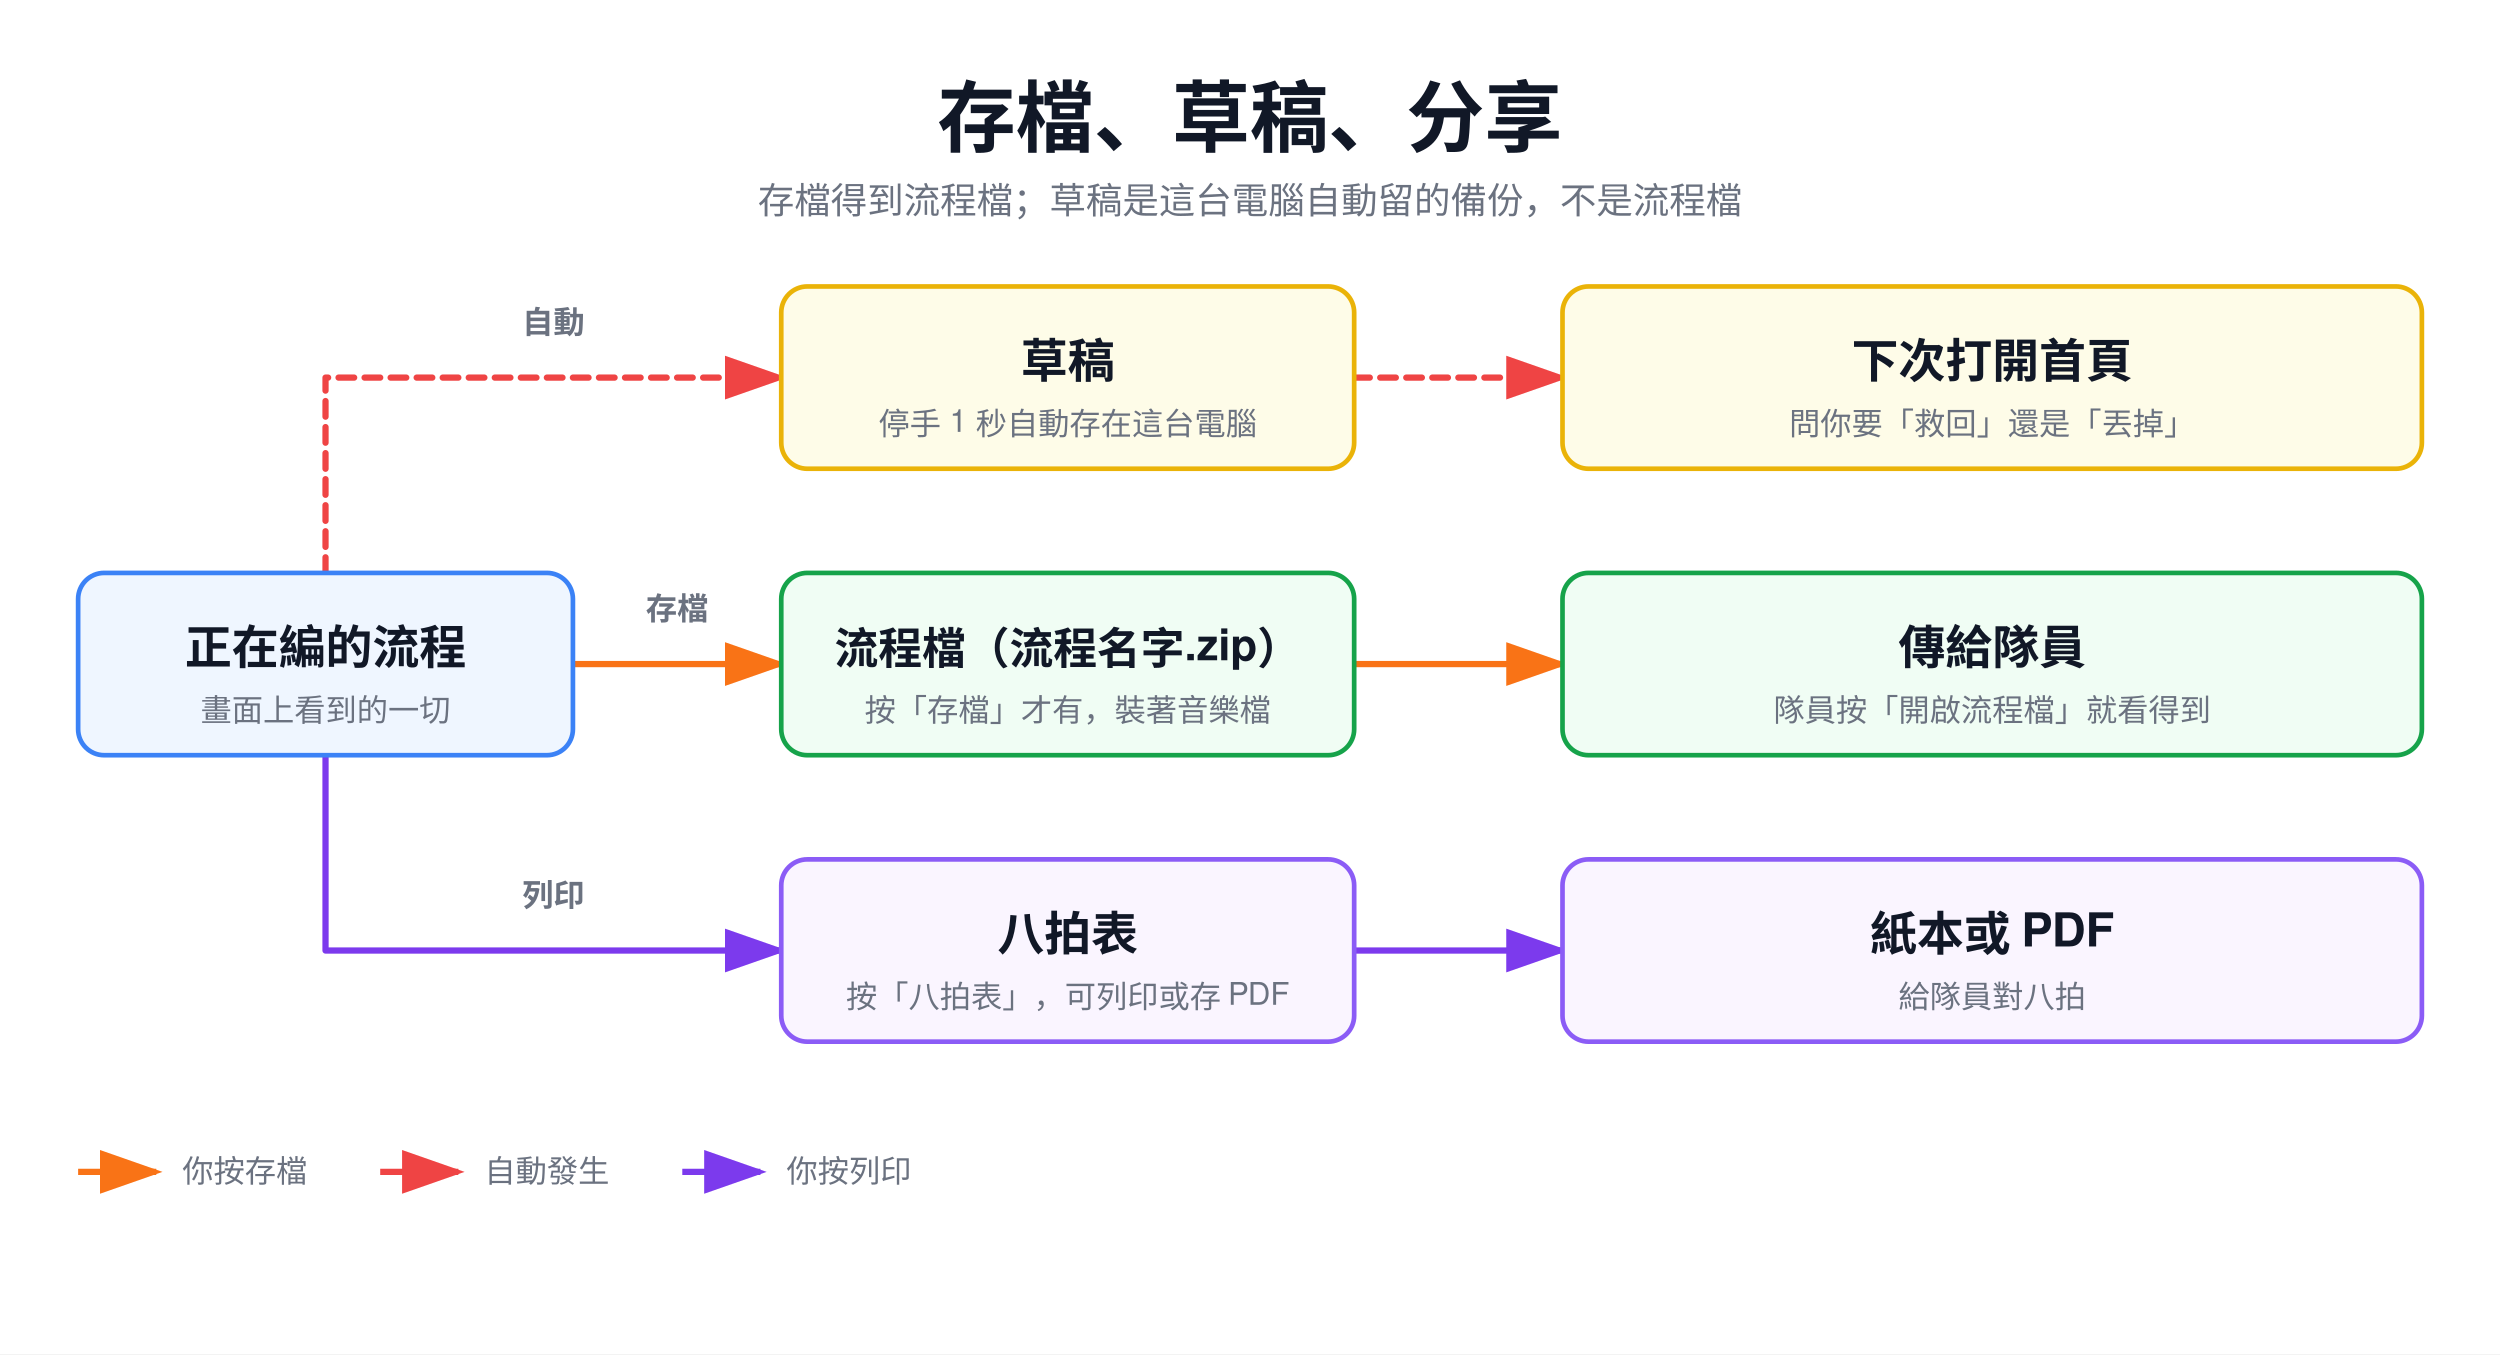
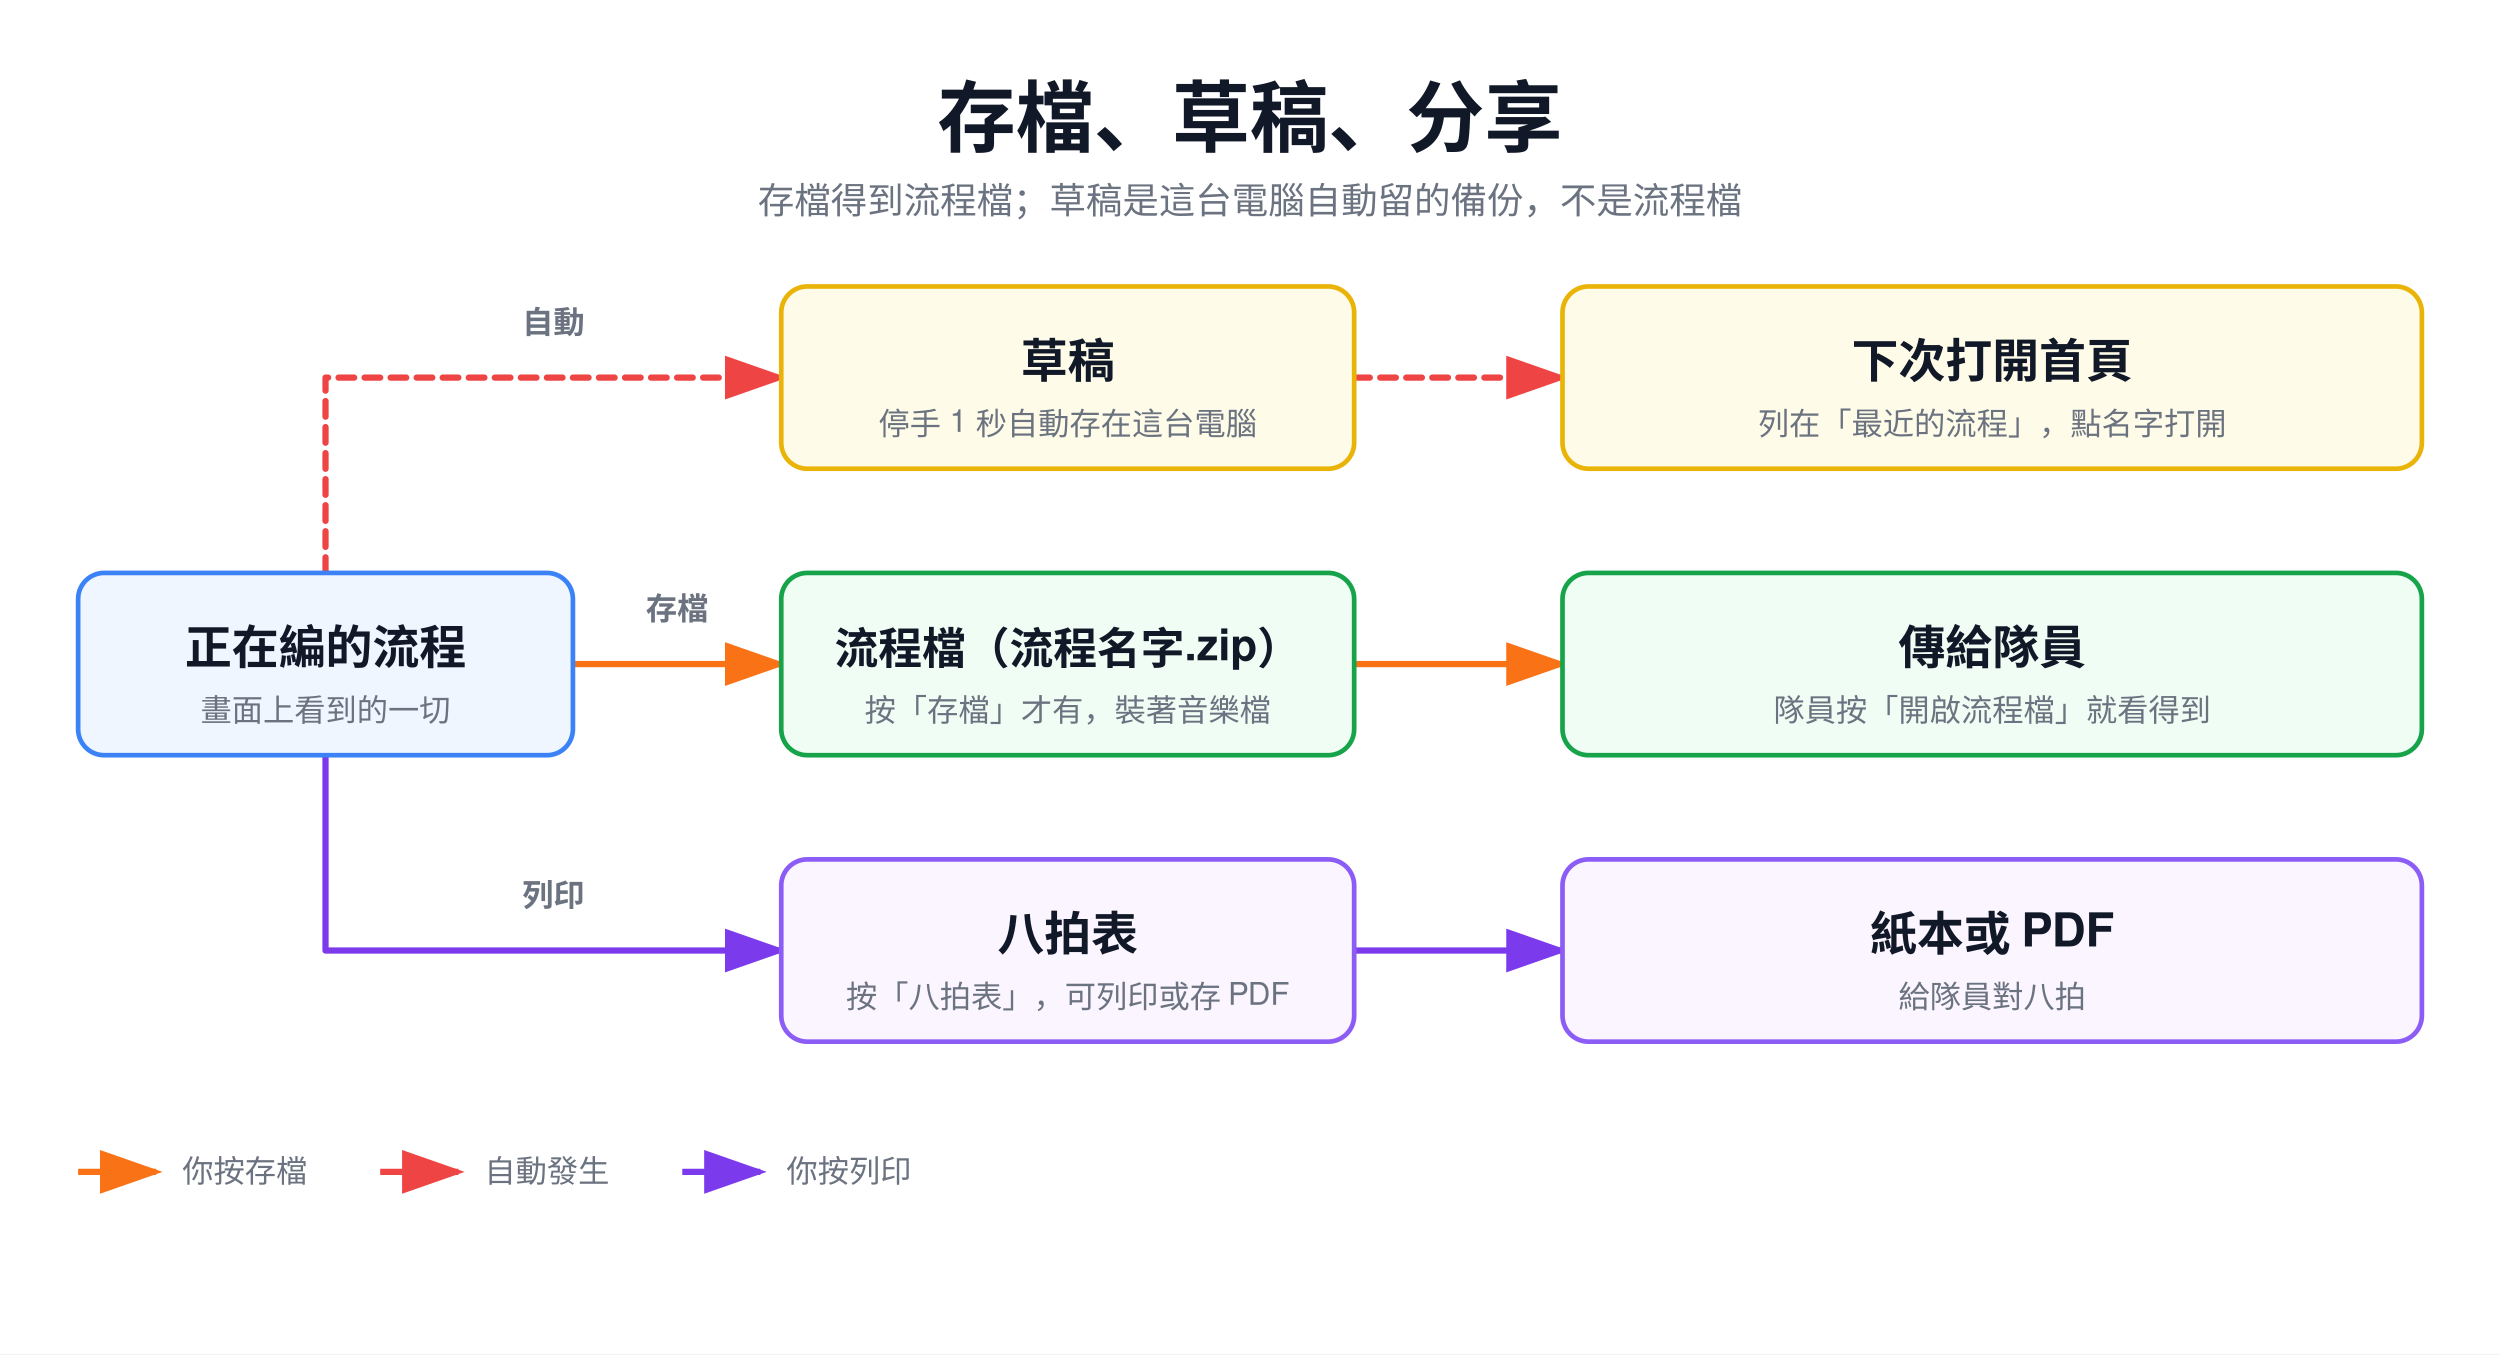
<svg xmlns="http://www.w3.org/2000/svg" viewBox="0 0 960 520" width="960" height="520" data-generator="fireworks-tech-graph" data-schema-version="1" data-text-metrics="heuristic-v1" data-style-id="1" data-visual-theme="Flat Icon" data-diagram-type="data-flow" data-motion-scene="" data-semantic-profile="generic" data-semantic-valid="true" data-quality-profile="standard" data-max-bends-per-edge="12" data-max-total-bends="100" data-max-route-stretch="5.0" data-max-bridged-crossings="8" data-min-node-gap="0.0" data-min-container-gutter="0.0" data-min-label-clearance="2.0" data-min-segment-length="0.0">
  <defs>
    <marker id="arrowA" markerWidth="10" markerHeight="7" refX="9" refY="3.5" orient="auto">
      <polygon points="0 0, 10 3.5, 0 7" fill="#7c3aed" />
    </marker>
    <marker id="arrowB" markerWidth="10" markerHeight="7" refX="9" refY="3.5" orient="auto">
      <polygon points="0 0, 10 3.5, 0 7" fill="#10b981" />
    </marker>
    <marker id="arrowC" markerWidth="10" markerHeight="7" refX="9" refY="3.5" orient="auto">
      <polygon points="0 0, 10 3.5, 0 7" fill="#2563eb" />
    </marker>
    <marker id="arrowE" markerWidth="10" markerHeight="7" refX="9" refY="3.5" orient="auto">
      <polygon points="0 0, 10 3.5, 0 7" fill="#f97316" />
    </marker>
    <marker id="arrowF" markerWidth="10" markerHeight="7" refX="9" refY="3.5" orient="auto">
      <polygon points="0 0, 10 3.5, 0 7" fill="#7c3aed" />
    </marker>
    <marker id="arrowG" markerWidth="10" markerHeight="7" refX="9" refY="3.5" orient="auto">
      <polygon points="0 0, 10 3.5, 0 7" fill="#ef4444" />
    </marker>
    <marker id="arrowH" markerWidth="10" markerHeight="7" refX="9" refY="3.5" orient="auto">
      <polygon points="0 0, 10 3.5, 0 7" fill="#6b7280" />
    </marker>
    <filter id="shadowSoft" x="-20%" y="-20%" width="140%" height="160%">
      <feDropShadow dx="0" dy="3" stdDeviation="6" flood-color="#0f172a" flood-opacity="0.12" />
    </filter>
    <filter id="shadowGlass" x="-20%" y="-20%" width="140%" height="160%">
      <feDropShadow dx="0" dy="10" stdDeviation="16" flood-color="#020617" flood-opacity="0.28" />
    </filter>
    <style>
    text { font-family: 'Helvetica Neue', Helvetica, Arial, 'PingFang SC', 'Noto Sans CJK SC', 'Microsoft YaHei', 'Microsoft JhengHei', 'SimHei', sans-serif; }
    .title { font-size: 30px; font-weight: 700; fill: #111827; }
    .subtitle { font-size: 14px; font-weight: 500; fill: #6b7280; }
    .section { font-size: 13px; font-weight: 700; fill: #2563eb; letter-spacing: 1.4px; }
    .section-sub { font-size: 12px; font-weight: 500; fill: #64748b; }
    .node-title { font-weight: 700; fill: #111827; }
    .node-sub { font-weight: 500; fill: #6b7280; }
    .node-type { font-size: 12px; font-weight: 700; fill: #64748b; letter-spacing: 0.08em; }
    .arrow-label { font-size: 12px; font-weight: 600; fill: #6b7280; }
    .legend { font-size: 12px; font-weight: 500; fill: #6b7280; }
    .footnote { font-size: 12px; font-weight: 500; fill: #64748b; }
    .metric-label { font-size: 8.5px; font-weight: 700; fill: #64748b; text-transform: uppercase; }
    .metric-value { font-size: 9.5px; font-weight: 700; fill: #111827; }
    </style>
  </defs>
  <rect data-graph-role="background" width="960.0" height="520.0" fill="#ffffff" />
  <text x="480.0" y="56" text-anchor="middle" class="title">存檔、草稿、分享</text>
  <text x="480.0" y="82" text-anchor="middle" class="subtitle">存檔得到流程檔；草稿是這台電腦自動留的備份，不是流程檔</text>
  <path id="e-d" data-graph-role="edge" data-edge-id="e-d" data-source="edit" data-target="draft" data-edge-kind="flow" data-topic-id="" data-flow="feedback" data-motion-role="" data-motion-stage="" data-motion-order="" data-protocol="" data-via="" data-critical-path-id="" data-critical-hop="" data-critical-hops="" data-critical="false" data-bends="1" data-route-stretch="1.0" data-bridges="" d="M 125,220 L 125,145 L 300,145" fill="none" stroke="#ef4444" stroke-width="2.4" stroke-linecap="round" stroke-linejoin="round" marker-end="url(#arrowG)" stroke-dasharray="6,4" />
  <path id="e-f" data-graph-role="edge" data-edge-id="e-f" data-source="edit" data-target="file" data-edge-kind="flow" data-topic-id="" data-flow="data" data-motion-role="" data-motion-stage="" data-motion-order="" data-protocol="" data-via="" data-critical-path-id="" data-critical-hop="" data-critical-hops="" data-critical="false" data-bends="0" data-route-stretch="1.0" data-bridges="" d="M 220,255 L 300,255" fill="none" stroke="#f97316" stroke-width="2.4" stroke-linecap="round" stroke-linejoin="round" marker-end="url(#arrowE)" />
  <path id="e-s" data-graph-role="edge" data-edge-id="e-s" data-source="edit" data-target="sheet" data-edge-kind="flow" data-topic-id="" data-flow="control" data-motion-role="" data-motion-stage="" data-motion-order="" data-protocol="" data-via="" data-critical-path-id="" data-critical-hop="" data-critical-hops="" data-critical="false" data-bends="1" data-route-stretch="1.0" data-bridges="" d="M 125,290 L 125,365 L 300,365" fill="none" stroke="#7c3aed" stroke-width="2.4" stroke-linecap="round" stroke-linejoin="round" marker-end="url(#arrowA)" />
  <path id="d-r" data-graph-role="edge" data-edge-id="d-r" data-source="draft" data-target="restore" data-edge-kind="flow" data-topic-id="" data-flow="feedback" data-motion-role="" data-motion-stage="" data-motion-order="" data-protocol="" data-via="" data-critical-path-id="" data-critical-hop="" data-critical-hops="" data-critical="false" data-bends="0" data-route-stretch="1.0" data-bridges="" d="M 520,145 L 600,145" fill="none" stroke="#ef4444" stroke-width="2.4" stroke-linecap="round" stroke-linejoin="round" marker-end="url(#arrowG)" stroke-dasharray="6,4" />
  <path id="f-m" data-graph-role="edge" data-edge-id="f-m" data-source="file" data-target="member" data-edge-kind="flow" data-topic-id="" data-flow="data" data-motion-role="" data-motion-stage="" data-motion-order="" data-protocol="" data-via="" data-critical-path-id="" data-critical-hop="" data-critical-hops="" data-critical="false" data-bends="0" data-route-stretch="1.0" data-bridges="" d="M 520,255 L 600,255" fill="none" stroke="#f97316" stroke-width="2.4" stroke-linecap="round" stroke-linejoin="round" marker-end="url(#arrowE)" />
  <path id="s-p" data-graph-role="edge" data-edge-id="s-p" data-source="sheet" data-target="paper" data-edge-kind="flow" data-topic-id="" data-flow="control" data-motion-role="" data-motion-stage="" data-motion-order="" data-protocol="" data-via="" data-critical-path-id="" data-critical-hop="" data-critical-hops="" data-critical="false" data-bends="0" data-route-stretch="1.0" data-bridges="" d="M 520,365 L 600,365" fill="none" stroke="#7c3aed" stroke-width="2.4" stroke-linecap="round" stroke-linejoin="round" marker-end="url(#arrowA)" />
  <g id="node-edit" data-graph-role="node" data-node-id="edit" data-semantic-role="rect" data-motion-role="" data-motion-stage="" data-motion-order="" data-parent="" data-deployment-id="" data-topic-id="" data-span-id="" data-station-order="" data-status="" data-start-ms="" data-duration-ms="" data-parent-span="" data-graph-bounds="30,220,220,290">
    <rect x="30.0" y="220.0" width="190.0" height="70.0" rx="10.0" fill="#eff6ff" stroke="#3b82f6" stroke-width="1.8" />
    <text data-text-role="title" data-full-text="正在編的流程" data-text-max-width="166.0" x="125.0" y="255.0" text-anchor="middle" class="node-title" font-size="18">正在編的流程</text>
    <text data-text-role="subtitle" data-full-text="畫面上看到的一切" data-text-max-width="166.0" x="125.0" y="277.0" text-anchor="middle" class="node-sub" font-size="12">畫面上看到的一切</text>
  </g>
  <g id="node-draft" data-graph-role="node" data-node-id="draft" data-semantic-role="rect" data-motion-role="" data-motion-stage="" data-motion-order="" data-parent="" data-deployment-id="" data-topic-id="" data-span-id="" data-station-order="" data-status="" data-start-ms="" data-duration-ms="" data-parent-span="" data-graph-bounds="300,110,520,180">
    <rect x="300.0" y="110.0" width="220.0" height="70.0" rx="10.0" fill="#fefce8" stroke="#eab308" stroke-width="1.8" />
    <text data-text-role="title" data-full-text="草稿" data-text-max-width="196.0" x="410.0" y="145.0" text-anchor="middle" class="node-title" font-size="18">草稿</text>
    <text data-text-role="subtitle" data-full-text="停手 1 秒自動存在這台電腦" data-text-max-width="196.0" x="410.0" y="167.0" text-anchor="middle" class="node-sub" font-size="12">停手 1 秒自動存在這台電腦</text>
  </g>
  <g id="node-file" data-graph-role="node" data-node-id="file" data-semantic-role="rect" data-motion-role="" data-motion-stage="" data-motion-order="" data-parent="" data-deployment-id="" data-topic-id="" data-span-id="" data-station-order="" data-status="" data-start-ms="" data-duration-ms="" data-parent-span="" data-graph-bounds="300,220,520,290">
    <rect x="300.0" y="220.0" width="220.0" height="70.0" rx="10.0" fill="#f0fdf4" stroke="#16a34a" stroke-width="1.8" />
    <text data-text-role="title" data-full-text="流程檔（流程名字.zip）" data-text-max-width="196.0" x="410.0" y="255.0" text-anchor="middle" class="node-title" font-size="16.8">流程檔（流程名字.zip）</text>
    <text data-text-role="subtitle" data-full-text="按「存檔」才有，裝著音樂檔" data-text-max-width="196.0" x="410.0" y="277.0" text-anchor="middle" class="node-sub" font-size="12">按「存檔」才有，裝著音樂檔</text>
  </g>
  <g id="node-sheet" data-graph-role="node" data-node-id="sheet" data-semantic-role="rect" data-motion-role="" data-motion-stage="" data-motion-order="" data-parent="" data-deployment-id="" data-topic-id="" data-span-id="" data-station-order="" data-status="" data-start-ms="" data-duration-ms="" data-parent-span="" data-graph-bounds="300,330,520,400">
    <rect x="300.0" y="330.0" width="220.0" height="70.0" rx="10.0" fill="#faf5ff" stroke="#8b5cf6" stroke-width="1.8" />
    <text data-text-role="title" data-full-text="八拍表" data-text-max-width="196.0" x="410.0" y="365.0" text-anchor="middle" class="node-title" font-size="18">八拍表</text>
    <text data-text-role="subtitle" data-full-text="按「八拍表」，可列印或存 PDF" data-text-max-width="196.0" x="410.0" y="387.0" text-anchor="middle" class="node-sub" font-size="12">按「八拍表」，可列印或存 PDF</text>
  </g>
  <g id="node-restore" data-graph-role="node" data-node-id="restore" data-semantic-role="rect" data-motion-role="" data-motion-stage="" data-motion-order="" data-parent="" data-deployment-id="" data-topic-id="" data-span-id="" data-station-order="" data-status="" data-start-ms="" data-duration-ms="" data-parent-span="" data-graph-bounds="600,110,930,180">
    <rect x="600.0" y="110.0" width="330.0" height="70.0" rx="10.0" fill="#fefce8" stroke="#eab308" stroke-width="1.8" />
    <text data-text-role="title" data-full-text="下次打開首頁" data-text-max-width="306.0" x="765.0" y="145.0" text-anchor="middle" class="node-title" font-size="18">下次打開首頁</text>
-     <text data-text-role="subtitle" data-full-text="問你要「救回」還是「丟掉」" data-text-max-width="306.0" x="765.0" y="167.0" text-anchor="middle" class="node-sub" font-size="12">問你要「救回」還是「丟掉」</text>
+     <text data-text-role="subtitle" data-full-text="列在「最近的流程」，點名字打開" data-text-max-width="306.0" x="765.0" y="167.0" text-anchor="middle" class="node-sub" font-size="12">列在「最近的流程」，點名字打開</text>
  </g>
  <g id="node-member" data-graph-role="node" data-node-id="member" data-semantic-role="rect" data-motion-role="" data-motion-stage="" data-motion-order="" data-parent="" data-deployment-id="" data-topic-id="" data-span-id="" data-station-order="" data-status="" data-start-ms="" data-duration-ms="" data-parent-span="" data-graph-bounds="600,220,930,290">
    <rect x="600.0" y="220.0" width="330.0" height="70.0" rx="10.0" fill="#f0fdf4" stroke="#16a34a" stroke-width="1.8" />
    <text data-text-role="title" data-full-text="傳給隊員" data-text-max-width="306.0" x="765.0" y="255.0" text-anchor="middle" class="node-title" font-size="18">傳給隊員</text>
    <text data-text-role="subtitle" data-full-text="隊員按「開啟流程檔」就看得到" data-text-max-width="306.0" x="765.0" y="277.0" text-anchor="middle" class="node-sub" font-size="12">隊員按「開啟流程檔」就看得到</text>
  </g>
  <g id="node-paper" data-graph-role="node" data-node-id="paper" data-semantic-role="rect" data-motion-role="" data-motion-stage="" data-motion-order="" data-parent="" data-deployment-id="" data-topic-id="" data-span-id="" data-station-order="" data-status="" data-start-ms="" data-duration-ms="" data-parent-span="" data-graph-bounds="600,330,930,400">
    <rect x="600.0" y="330.0" width="330.0" height="70.0" rx="10.0" fill="#faf5ff" stroke="#8b5cf6" stroke-width="1.8" />
    <text data-text-role="title" data-full-text="紙本或 PDF" data-text-max-width="306.0" x="765.0" y="365.0" text-anchor="middle" class="node-title" font-size="18">紙本或 PDF</text>
    <text data-text-role="subtitle" data-full-text="給隊員對八拍" data-text-max-width="306.0" x="765.0" y="387.0" text-anchor="middle" class="node-sub" font-size="12">給隊員對八拍</text>
  </g>
  <g id="e-d-label" data-graph-role="label" data-owner="e-d" data-graph-bounds="193.5,114,231.5,134">
    <rect x="193.5" y="114.0" width="38.0" height="20" rx="6" fill="#ffffff" opacity="0.94" />
    <text x="212.5" y="128.0" text-anchor="middle" class="arrow-label">自動</text>
  </g>
  <g id="e-f-label" data-graph-role="label" data-owner="e-f" data-graph-bounds="241,224,279,244">
    <rect x="241.0" y="224.0" width="38.0" height="20" rx="6" fill="#ffffff" opacity="0.94" />
    <text x="260.0" y="238.0" text-anchor="middle" class="arrow-label">存檔</text>
  </g>
  <g id="e-s-label" data-graph-role="label" data-owner="e-s" data-graph-bounds="193.5,334,231.5,354">
    <rect x="193.5" y="334.0" width="38.0" height="20" rx="6" fill="#ffffff" opacity="0.94" />
    <text x="212.5" y="348.0" text-anchor="middle" class="arrow-label">列印</text>
  </g>
  <g id="legend" data-graph-role="legend">
    <rect id="legend-zone" data-graph-role="reserved" data-reserved-kind="legend" x="20" y="436" width="350" height="46" rx="10" fill="none" stroke="none" />
    <line data-graph-role="decoration" x1="30.0" y1="450.0" x2="60.0" y2="450.0" stroke="#f97316" stroke-width="2.4" marker-end="url(#arrowE)" />
    <text data-graph-role="decoration" x="70.0" y="454.0" class="legend">你按存檔</text>
    <line data-graph-role="decoration" x1="146.0" y1="450.0" x2="176.0" y2="450.0" stroke="#ef4444" stroke-width="2.4" marker-end="url(#arrowG)" />
    <text data-graph-role="decoration" x="186.0" y="454.0" class="legend">自動發生</text>
    <line data-graph-role="decoration" x1="262.0" y1="450.0" x2="292.0" y2="450.0" stroke="#7c3aed" stroke-width="2.4" marker-end="url(#arrowA)" />
    <text data-graph-role="decoration" x="302.0" y="454.0" class="legend">你按列印</text>
  </g>
</svg>
